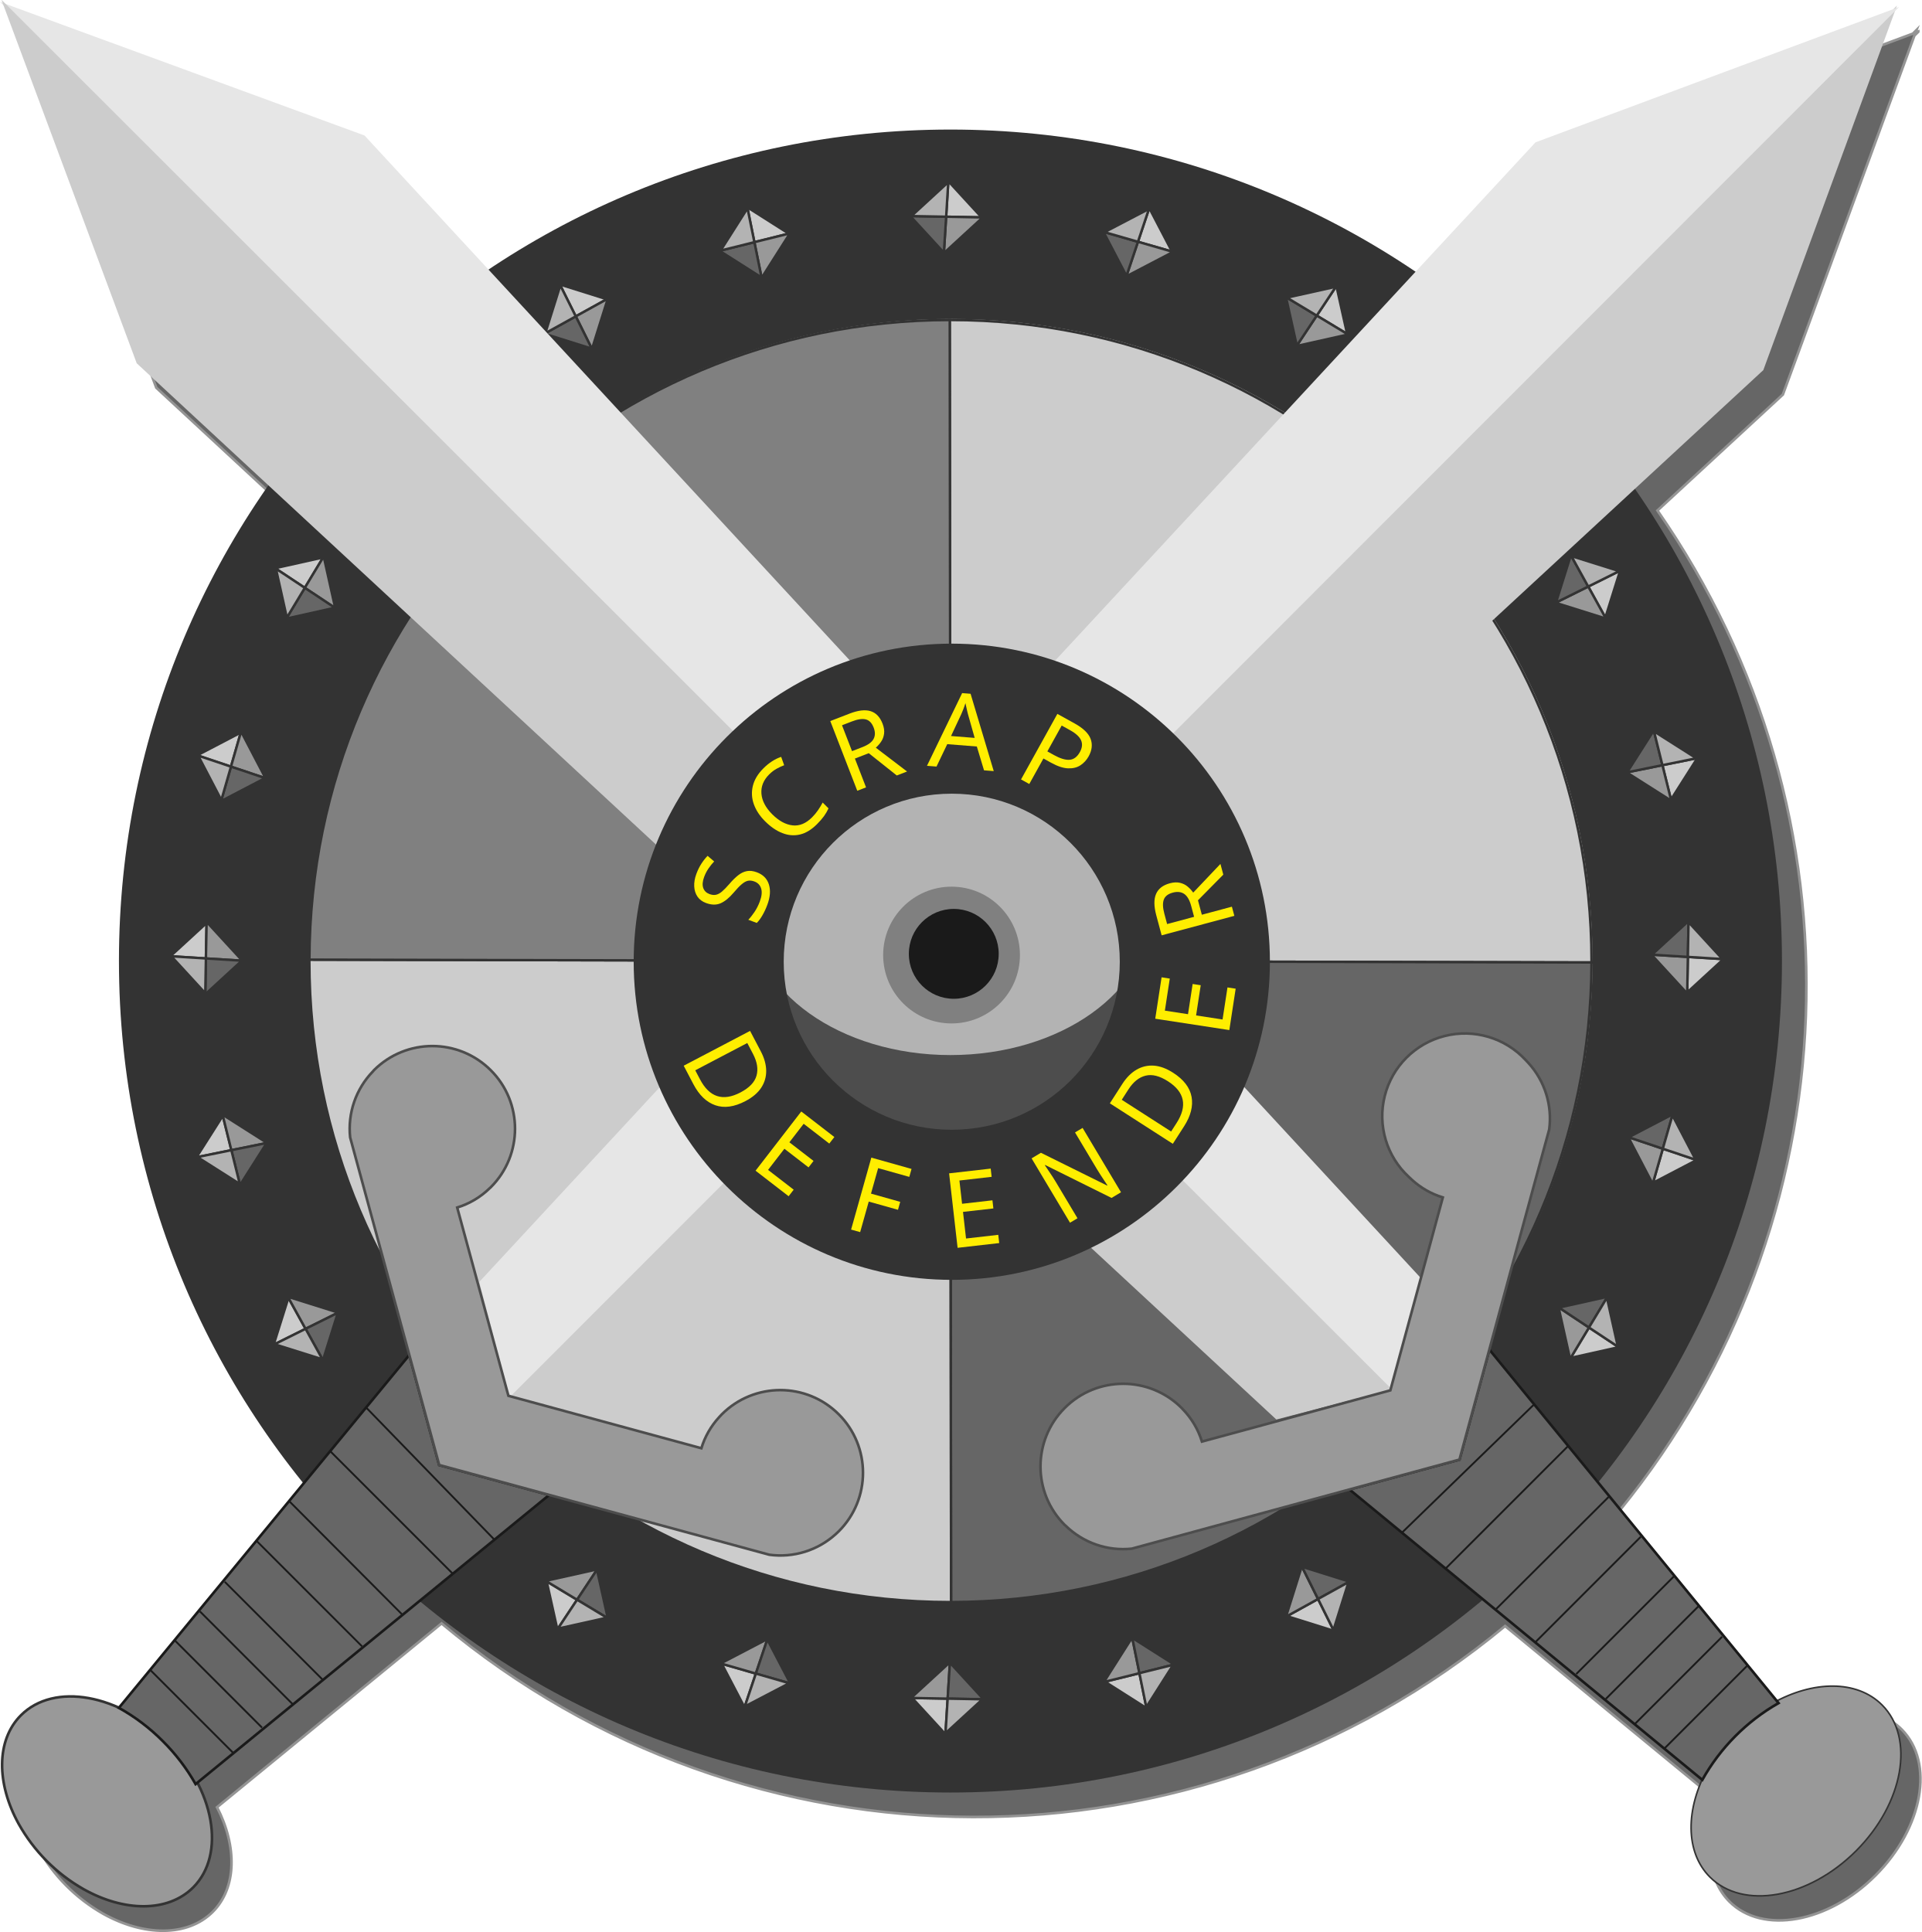
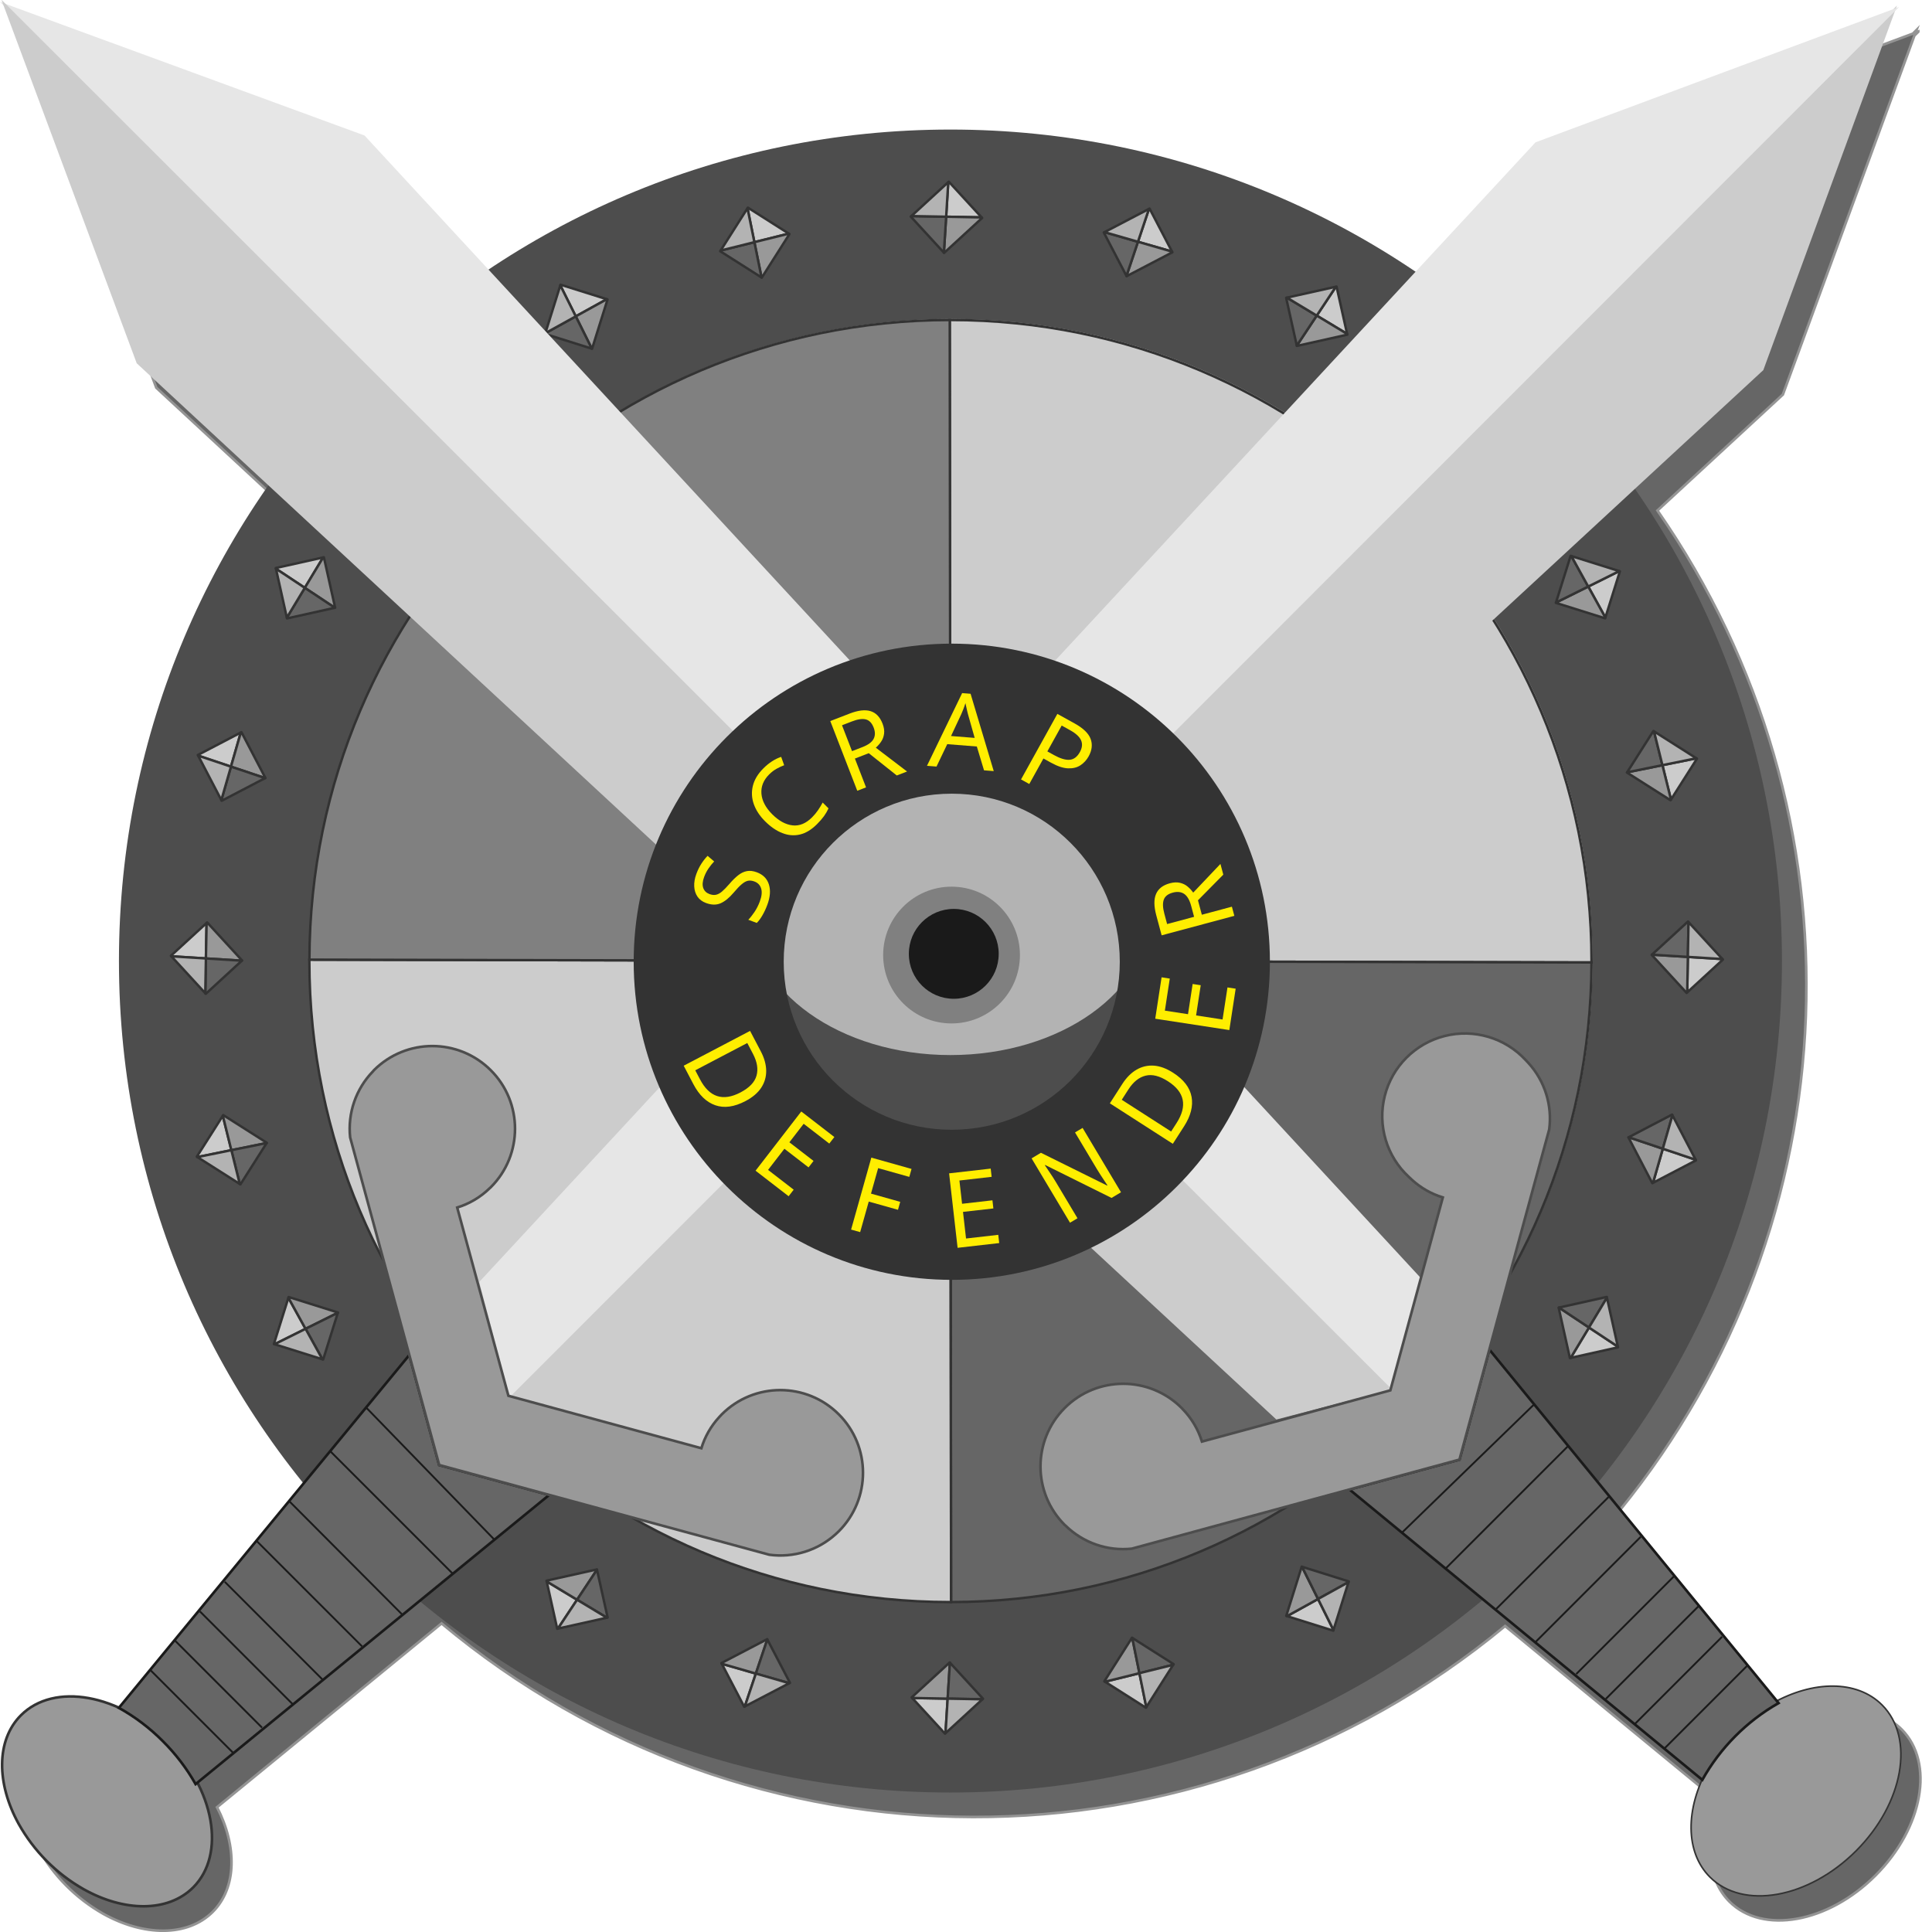
<svg xmlns="http://www.w3.org/2000/svg" viewBox="0 0 786.02 790.22">
  <defs>
    <style>
      .cls-1, .cls-15 {
        stroke: #4d4d4d;
      }

      .cls-1, .cls-11, .cls-13, .cls-14, .cls-15, .cls-16, .cls-17, .cls-4, .cls-5, .cls-6 {
        stroke-miterlimit: 10;
      }

      .cls-1, .cls-13, .cls-15, .cls-16 {
        stroke-width: 1.07px;
      }

      .cls-1 {
        opacity: 0.6;
      }

      .cls-2 {
-         fill: #333;
+         fill: #4d4d4d;
      }

      .cls-3, .cls-7 {
        fill: #ccc;
      }

      .cls-4 {
        fill: none;
      }

      .cls-10, .cls-11, .cls-16, .cls-4, .cls-5, .cls-6, .cls-7, .cls-8, .cls-9 {
        stroke: #333;
      }

      .cls-13, .cls-14, .cls-5, .cls-9 {
        fill: #666;
      }

-       .cls-20, .cls-6 {
+       .cls-19, .cls-6 {
        fill: gray;
      }

      .cls-10, .cls-7, .cls-8, .cls-9 {
        stroke-linecap: round;
        stroke-linejoin: round;
      }

      .cls-11, .cls-15, .cls-16, .cls-8 {
        fill: #999;
      }

-       .cls-10, .cls-19 {
+       .cls-10, .cls-18 {
        fill: #b3b3b3;
      }

      .cls-11 {
        stroke-width: 0.65px;
      }

      .cls-12, .cls-17 {
        fill: #e6e6e6;
      }

      .cls-13, .cls-14, .cls-17 {
        stroke: #1a1a1a;
      }

      .cls-14, .cls-17 {
        stroke-width: 0.76px;
      }

-       .cls-18 {
-         fill: #4d4d4d;
+       .cls-20 {
+         fill: #1a1a1a;
      }

      .cls-21 {
-         fill: #1a1a1a;
+         fill: #333;
      }

      .cls-22 {
        font-size: 42.93px;
        fill: #fe0;
        font-family: ReggaeOne-Regular, Reggae One;
      }
    </style>
  </defs>
  <g id="Layer_3" data-name="Layer 3">
    <g>
      <path class="cls-1" d="M777.77,707.35c-9.95-10-27-10-43.06-1.65l-72.09-88.09a340.11,340.11,0,0,0,15.28-408.8l51.31-47.43L783,14.57,784.59,13l0-.11-1.14.43.38-1-1.43,1.43L636,68.21l-48.29,52.11a340.22,340.22,0,0,0-379.19.77L157.09,65.42,10.29,11.6,8.72,10l-.1,0L9,11.14l-1-.38,1.43,1.43,54.5,146.39L119,209.64a340.1,340.1,0,0,0,14.17,405.89l-76.52,93c-15.16-6.88-30.76-6.25-40.1,3.09-10.23,10.23-10,28-.91,44.44a70.19,70.19,0,0,0,26.47,26.65C58.68,792,76.64,792.3,87,782c9.89-9.9,10-26.83,1.77-42.82L180.6,664a340.08,340.08,0,0,0,435,1.07l88.54,72.88c-6.75,15.07-6.06,30.54,3.21,39.82,13.55,13.55,40.3,8.77,59.74-10.68S791.32,720.9,777.77,707.35Z" />
      <circle class="cls-2" cx="388.74" cy="393.08" r="340.09" />
      <circle class="cls-3" cx="388.97" cy="392.85" r="262.39" />
    </g>
    <g>
      <path class="cls-4" d="M650.94,393.08v.58l-262.2-.57-.29-262.2h.29C533.55,130.89,650.94,248.28,650.94,393.08Z" />
      <path class="cls-5" d="M650.94,393.66C650.63,538.11,533.51,655.13,389,655.28l-.28-262.19Z" />
      <path class="cls-4" d="M389,655.28h-.28c-144.8,0-262.19-117.39-262.19-262.2v-.57l262.19.58Z" />
      <path class="cls-6" d="M388.74,393.09l-262.19-.58c.31-144.44,117.42-261.46,261.9-261.62Z" />
    </g>
    <g>
      <g>
        <polygon class="cls-7" points="388.06 74.3 401.49 88.92 386.98 88.64 387.85 74.5 388.06 74.3" />
        <polygon class="cls-8" points="401.49 88.92 401.7 89.15 386.14 103.44 386.06 103.35 386.98 88.64 401.49 88.92" />
        <polygon class="cls-9" points="386.98 88.64 386.06 103.35 372.51 88.59 372.74 88.38 386.98 88.64" />
        <polygon class="cls-10" points="387.85 74.5 386.98 88.64 372.74 88.38 387.85 74.5" />
      </g>
      <g>
        <polygon class="cls-7" points="470.19 85.32 479.37 102.91 465.43 98.89 469.93 85.45 470.19 85.32" />
        <polygon class="cls-8" points="479.37 102.91 479.52 103.19 460.79 112.97 460.73 112.86 465.43 98.89 479.37 102.91" />
        <polygon class="cls-9" points="465.43 98.89 460.73 112.86 451.46 95.1 451.74 94.95 465.43 98.89" />
        <polygon class="cls-10" points="469.93 85.45 465.43 98.89 451.74 94.95 469.93 85.45" />
      </g>
      <g>
        <polygon class="cls-7" points="546.66 117.22 550.98 136.58 538.55 129.09 546.38 117.28 546.66 117.22" />
        <polygon class="cls-8" points="550.98 136.58 551.05 136.89 530.43 141.49 530.4 141.37 538.55 129.09 550.98 136.58" />
        <polygon class="cls-9" points="538.55 129.09 530.4 141.37 526.04 121.81 526.35 121.74 538.55 129.09" />
        <polygon class="cls-10" points="546.38 117.28 538.55 129.09 526.35 121.74 546.38 117.28" />
      </g>
      <g>
        <polygon class="cls-7" points="612.27 167.82 611.43 187.64 601.37 177.19 611.99 167.81 612.27 167.82" />
        <polygon class="cls-8" points="611.43 187.64 611.42 187.96 590.31 187.06 590.32 186.94 601.37 177.19 611.43 187.64" />
        <polygon class="cls-9" points="601.37 177.19 590.32 186.94 591.17 166.92 591.49 166.93 601.37 177.19" />
        <polygon class="cls-10" points="611.99 167.81 601.37 177.19 591.49 166.93 611.99 167.81" />
      </g>
      <g>
        <polygon class="cls-7" points="662.55 233.68 656.61 252.61 649.59 239.91 662.28 233.59 662.55 233.68" />
        <polygon class="cls-8" points="656.61 252.61 656.51 252.91 636.36 246.58 636.4 246.46 649.59 239.91 656.61 252.61" />
        <polygon class="cls-9" points="649.59 239.91 636.4 246.46 642.4 227.35 642.7 227.44 649.59 239.91" />
        <polygon class="cls-10" points="662.28 233.59 649.59 239.91 642.7 227.44 662.28 233.59" />
      </g>
      <g>
        <polygon class="cls-7" points="694.08 310.31 683.44 327.05 679.94 312.97 693.83 310.15 694.08 310.31" />
        <polygon class="cls-8" points="683.44 327.05 683.26 327.32 665.43 315.99 665.5 315.89 679.94 312.97 683.44 327.05" />
        <polygon class="cls-9" points="679.94 312.97 665.5 315.89 676.25 298.98 676.51 299.15 679.94 312.97" />
        <polygon class="cls-10" points="693.83 310.15 679.94 312.97 676.51 299.15 693.83 310.15" />
      </g>
      <g>
        <polygon class="cls-7" points="704.69 392.48 690.08 405.9 690.35 391.39 704.49 392.27 704.69 392.48" />
        <polygon class="cls-8" points="690.08 405.9 689.84 406.12 675.55 390.56 675.64 390.48 690.35 391.39 690.08 405.9" />
        <polygon class="cls-9" points="690.35 391.39 675.64 390.48 690.4 376.92 690.62 377.16 690.35 391.39" />
        <polygon class="cls-10" points="704.49 392.27 690.35 391.39 690.62 377.16 704.49 392.27" />
      </g>
      <g>
        <polygon class="cls-7" points="693.67 474.61 676.09 483.79 680.1 469.84 693.54 474.35 693.67 474.61" />
        <polygon class="cls-8" points="676.09 483.79 675.8 483.94 666.03 465.21 666.14 465.15 680.1 469.84 676.09 483.79" />
        <polygon class="cls-9" points="680.1 469.84 666.14 465.15 683.9 455.88 684.04 456.16 680.1 469.84" />
        <polygon class="cls-10" points="693.54 474.35 680.1 469.84 684.04 456.16 693.54 474.35" />
      </g>
      <g>
        <polygon class="cls-7" points="661.78 551.08 642.41 555.4 649.9 542.97 661.71 550.8 661.78 551.08" />
        <polygon class="cls-8" points="642.41 555.4 642.1 555.47 637.5 534.85 637.63 534.82 649.9 542.97 642.41 555.4" />
        <polygon class="cls-9" points="649.9 542.97 637.63 534.82 657.18 530.46 657.25 530.77 649.9 542.97" />
        <polygon class="cls-10" points="661.71 550.8 649.9 542.97 657.25 530.77 661.71 550.8" />
      </g>
      <g>
        <polygon class="cls-7" points="611.17 616.69 591.35 615.85 601.8 605.78 611.19 616.4 611.17 616.69" />
        <polygon class="cls-8" points="591.35 615.85 591.03 615.84 591.93 594.73 592.05 594.74 601.8 605.78 591.35 615.85" />
        <polygon class="cls-9" points="601.8 605.78 592.05 594.74 612.07 595.59 612.06 595.9 601.8 605.78" />
        <polygon class="cls-10" points="611.19 616.4 601.8 605.78 612.06 595.9 611.19 616.4" />
      </g>
      <g>
        <polygon class="cls-7" points="545.32 666.97 526.39 661.03 539.09 654.01 545.4 666.7 545.32 666.97" />
        <polygon class="cls-8" points="526.39 661.03 526.08 660.93 532.41 640.78 532.53 640.82 539.09 654.01 526.39 661.03" />
        <polygon class="cls-9" points="539.09 654.01 532.53 640.82 551.64 646.82 551.55 647.12 539.09 654.01" />
        <polygon class="cls-10" points="545.4 666.7 539.09 654.01 551.55 647.12 545.4 666.7" />
      </g>
      <g>
        <polygon class="cls-7" points="468.69 698.49 451.94 687.85 466.03 684.36 468.84 698.25 468.69 698.49" />
        <polygon class="cls-8" points="451.94 687.85 451.67 687.68 463 669.85 463.11 669.92 466.03 684.36 451.94 687.85" />
        <polygon class="cls-9" points="466.03 684.36 463.11 669.92 480.02 680.66 479.85 680.93 466.03 684.36" />
        <polygon class="cls-10" points="468.84 698.25 466.03 684.36 479.85 680.93 468.84 698.25" />
      </g>
      <g>
        <polygon class="cls-7" points="386.51 709.11 373.09 694.5 387.6 694.77 386.72 708.91 386.51 709.11" />
        <polygon class="cls-8" points="373.09 694.5 372.87 694.26 388.43 679.97 388.52 680.06 387.6 694.77 373.09 694.5" />
        <polygon class="cls-9" points="387.6 694.77 388.52 680.06 402.07 694.82 401.83 695.03 387.6 694.77" />
        <polygon class="cls-10" points="386.72 708.91 387.6 694.77 401.83 695.03 386.72 708.91" />
      </g>
      <g>
        <polygon class="cls-7" points="304.39 698.09 295.2 680.5 309.15 684.52 304.64 697.96 304.39 698.09" />
        <polygon class="cls-8" points="295.2 680.5 295.06 680.22 313.79 670.44 313.84 670.55 309.15 684.52 295.2 680.5" />
        <polygon class="cls-9" points="309.15 684.52 313.84 670.55 323.11 688.32 322.83 688.46 309.15 684.52" />
        <polygon class="cls-10" points="304.64 697.96 309.15 684.52 322.83 688.46 304.64 697.96" />
      </g>
      <g>
        <polygon class="cls-7" points="227.91 666.2 223.6 646.83 236.03 654.32 228.2 666.13 227.91 666.2" />
        <polygon class="cls-8" points="223.6 646.83 223.53 646.52 244.15 641.92 244.17 642.04 236.03 654.32 223.6 646.83" />
        <polygon class="cls-9" points="236.03 654.32 244.17 642.04 248.53 661.6 248.22 661.67 236.03 654.32" />
        <polygon class="cls-10" points="228.2 666.13 236.03 654.32 248.22 661.67 228.2 666.13" />
      </g>
      <g>
        <polygon class="cls-7" points="162.3 615.59 163.14 595.77 173.21 606.22 162.59 615.61 162.3 615.59" />
        <polygon class="cls-8" points="163.14 595.77 163.16 595.45 184.26 596.35 184.26 596.47 173.21 606.22 163.14 595.77" />
        <polygon class="cls-9" points="173.21 606.22 184.26 596.47 183.41 616.49 183.09 616.48 173.21 606.22" />
        <polygon class="cls-10" points="162.59 615.61 173.21 606.22 183.09 616.48 162.59 615.61" />
      </g>
      <g>
        <polygon class="cls-7" points="112.02 549.73 117.96 530.8 124.98 543.51 112.3 549.82 112.02 549.73" />
        <polygon class="cls-8" points="117.96 530.8 118.06 530.5 138.22 536.83 138.18 536.95 124.98 543.51 117.96 530.8" />
        <polygon class="cls-9" points="124.98 543.51 138.18 536.95 132.18 556.06 131.87 555.97 124.98 543.51" />
        <polygon class="cls-10" points="112.3 549.82 124.98 543.51 131.87 555.97 112.3 549.82" />
      </g>
      <g>
        <polygon class="cls-7" points="80.5 473.1 91.14 456.36 94.63 470.44 80.74 473.26 80.5 473.1" />
        <polygon class="cls-8" points="91.14 456.36 91.31 456.09 109.14 467.42 109.08 467.52 94.63 470.44 91.14 456.36" />
        <polygon class="cls-9" points="94.63 470.44 109.08 467.52 98.33 484.44 98.06 484.26 94.63 470.44" />
        <polygon class="cls-10" points="80.74 473.26 94.63 470.44 98.06 484.26 80.74 473.26" />
      </g>
      <g>
        <polygon class="cls-7" points="69.89 390.93 84.5 377.51 84.22 392.02 70.08 391.14 69.89 390.93" />
        <polygon class="cls-8" points="84.5 377.51 84.73 377.29 99.02 392.85 98.93 392.93 84.22 392.02 84.5 377.51" />
        <polygon class="cls-9" points="84.22 392.02 98.93 392.93 84.17 406.49 83.96 406.25 84.22 392.02" />
        <polygon class="cls-10" points="70.08 391.14 84.22 392.02 83.96 406.25 70.08 391.14" />
      </g>
      <g>
        <polygon class="cls-7" points="80.9 308.81 98.49 299.62 94.47 313.57 81.04 309.06 80.9 308.81" />
        <polygon class="cls-8" points="98.49 299.62 98.77 299.48 108.55 318.2 108.44 318.26 94.47 313.57 98.49 299.62" />
        <polygon class="cls-9" points="94.47 313.57 108.44 318.26 90.68 327.53 90.53 327.25 94.47 313.57" />
        <polygon class="cls-10" points="81.04 309.06 94.47 313.57 90.53 327.25 81.04 309.06" />
      </g>
      <g>
        <polygon class="cls-7" points="112.8 232.33 132.16 228.01 124.67 240.44 112.86 232.61 112.8 232.33" />
        <polygon class="cls-8" points="132.16 228.01 132.47 227.94 137.07 248.56 136.95 248.59 124.67 240.44 132.16 228.01" />
        <polygon class="cls-9" points="124.67 240.44 136.95 248.59 117.39 252.95 117.32 252.64 124.67 240.44" />
        <polygon class="cls-10" points="112.86 232.61 124.67 240.44 117.32 252.64 112.86 232.61" />
      </g>
      <g>
        <polygon class="cls-7" points="163.4 166.72 183.22 167.56 172.77 177.63 163.39 167.01 163.4 166.72" />
        <polygon class="cls-8" points="183.22 167.56 183.54 167.57 182.64 188.68 182.52 188.68 172.77 177.63 183.22 167.56" />
        <polygon class="cls-9" points="172.77 177.63 182.52 188.68 162.5 187.82 162.52 187.51 172.77 177.63" />
        <polygon class="cls-10" points="163.39 167.01 172.77 177.63 162.52 187.51 163.39 167.01" />
      </g>
      <g>
        <polygon class="cls-7" points="229.26 116.44 248.19 122.38 235.49 129.4 229.17 116.72 229.26 116.44" />
        <polygon class="cls-8" points="248.19 122.38 248.49 122.48 242.16 142.63 242.05 142.6 235.49 129.4 248.19 122.38" />
        <polygon class="cls-9" points="235.49 129.4 242.05 142.6 222.93 136.59 223.03 136.29 235.49 129.4" />
        <polygon class="cls-10" points="229.17 116.72 235.49 129.4 223.03 136.29 229.17 116.72" />
      </g>
      <g>
        <polygon class="cls-7" points="305.89 84.92 322.63 95.56 308.55 99.05 305.73 85.16 305.89 84.92" />
        <polygon class="cls-8" points="322.63 95.56 322.9 95.73 311.57 113.56 311.47 113.49 308.55 99.05 322.63 95.56" />
        <polygon class="cls-9" points="308.55 99.05 311.47 113.49 294.56 102.75 294.73 102.48 308.55 99.05" />
        <polygon class="cls-10" points="305.73 85.16 308.55 99.05 294.73 102.48 305.73 85.16" />
      </g>
    </g>
    <g id="Layer_1" data-name="Layer 1">
      <g>
        <path class="cls-11" d="M699.37,767.75c-10.23-10.23-10-28-.9-44.44a70.07,70.07,0,0,1,26.46-26.65c16.56-9.31,34.52-9.63,44.84.69,13.55,13.55,8.77,40.29-10.66,59.72S712.92,781.3,699.37,767.75Z" />
        <polygon class="cls-12" points="0 0.76 149.09 55.42 581.1 522.72 570.33 561.39 568.32 568.76 0 0.76" />
        <polygon class="cls-3" points="55.92 148.59 0.62 0 0.72 0.04 569.05 568.03 568.97 568.32 561.32 570.4 522.03 580.6 55.92 148.59" />
        <g>
          <path class="cls-13" d="M551.94,609.22l45-12.22,12.22-45L727.44,696.59A82.58,82.58,0,0,0,696.25,728Z" />
          <g>
            <line class="cls-14" x1="627.6" y1="574.28" x2="573.39" y2="626.9" />
            <line class="cls-14" x1="641.18" y1="591.65" x2="591.18" y2="641.65" />
            <line class="cls-14" x1="657.93" y1="612.28" x2="611.88" y2="658.17" />
            <line class="cls-14" x1="671.08" y1="628.57" x2="627.88" y2="671.77" />
            <line class="cls-14" x1="684.91" y1="644.49" x2="644.7" y2="684.7" />
            <line class="cls-14" x1="694.77" y1="656.9" x2="656.8" y2="694.87" />
            <line class="cls-14" x1="704.34" y1="669.46" x2="668.54" y2="705.26" />
            <line class="cls-14" x1="714.81" y1="681.12" x2="680.8" y2="715.12" />
          </g>
        </g>
        <path class="cls-15" d="M435.47,623.72a33.82,33.82,0,1,1,47.83-47.83,3.79,3.79,0,0,1,.38.42,33,33,0,0,1,7.93,13.32l23-6.24L561,570.77l7.66-2.09,2.08-7.65,12.62-46.37,6.76-24.89a33.1,33.1,0,0,1-12.64-7.21c-.42-.38-.83-.76-1.23-1.16A33.82,33.82,0,1,1,624,433.57c.4.4.78.81,1.16,1.23A33.71,33.71,0,0,1,633.63,462l-2.38,8.71L621.91,505l-12.76,47-12.22,45-45,12.22-47,12.78-31.43,8.55-10.59,2.88a33.64,33.64,0,0,1-27-9.33A3.79,3.79,0,0,1,435.47,623.72Z" />
      </g>
      <g>
        <path class="cls-16" d="M8.56,701.58c-10.23,10.23-10,28-.91,44.44a70.19,70.19,0,0,0,26.47,26.65C50.68,782,68.64,782.3,79,772c13.55-13.55,8.77-40.29-10.66-59.72S22.11,688,8.56,701.58Z" />
        <polygon class="cls-3" points="775.87 2.29 721.21 151.38 253.91 583.39 207.87 570.61 775.87 2.29" />
        <polygon class="cls-12" points="628.04 58.21 776.63 2.9 776.59 3.01 208.6 571.33 208.31 571.26 196.03 524.32 628.04 58.21" />
        <g>
          <path class="cls-13" d="M167.41,554.22l12.22,45,45,12.23L80,729.73a81.19,81.19,0,0,0-13.38-17.54,80.26,80.26,0,0,0-18-13.65Z" />
          <g>
            <line class="cls-17" x1="202.35" y1="629.89" x2="149.73" y2="575.68" />
            <line class="cls-17" x1="184.98" y1="643.47" x2="134.98" y2="593.47" />
            <line class="cls-17" x1="164.35" y1="660.21" x2="118.46" y2="614.17" />
            <line class="cls-17" x1="148.06" y1="673.37" x2="104.86" y2="630.17" />
            <line class="cls-17" x1="132.14" y1="687.19" x2="91.93" y2="646.98" />
            <line class="cls-17" x1="119.73" y1="697.06" x2="81.76" y2="659.09" />
            <line class="cls-17" x1="107.17" y1="706.63" x2="71.37" y2="670.83" />
            <line class="cls-17" x1="95.51" y1="717.09" x2="61.5" y2="683.08" />
          </g>
        </g>
        <path class="cls-15" d="M152.91,437.76a33.82,33.82,0,1,1,47.83,47.83,3.79,3.79,0,0,1-.42.38A33,33,0,0,1,187,493.9l20.94,77,78.92,21.45a32.93,32.93,0,0,1,7.21-12.63c.38-.42.76-.84,1.16-1.24a33.82,33.82,0,1,1,47.83,47.84c-.4.4-.81.78-1.23,1.16a33.68,33.68,0,0,1-27.19,8.43l-135-36.7-36.43-134a33.64,33.64,0,0,1,9.33-27A3.69,3.69,0,0,1,152.91,437.76Z" />
      </g>
    </g>
  </g>
  <g id="Layer_4" data-name="Layer 4">
    <g>
-       <circle class="cls-18" cx="388.74" cy="393.08" r="123.8" />
-       <ellipse class="cls-19" cx="388.74" cy="373.34" rx="81.61" ry="58.2" />
-       <g>
-         <circle class="cls-20" cx="389.19" cy="390.63" r="27.97" />
-         <circle class="cls-21" cx="390.1" cy="390.14" r="18.38" />
-       </g>
-       <path class="cls-2" d="M389.29,263.26A130.11,130.11,0,1,0,519.4,393.37,130.11,130.11,0,0,0,389.29,263.26Zm0,198.83A68.73,68.73,0,1,1,458,393.37,68.73,68.73,0,0,1,389.29,462.09Z" />
+       <circle class="cls-2" cx="388.74" cy="393.08" r="123.8" />
+       <ellipse class="cls-18" cx="388.74" cy="373.34" rx="81.61" ry="58.2" />
+       <g>
+         <circle class="cls-19" cx="389.19" cy="390.63" r="27.97" />
+         <circle class="cls-20" cx="390.1" cy="390.14" r="18.38" />
+       </g>
+       <path class="cls-21" d="M389.29,263.26A130.11,130.11,0,1,0,519.4,393.37,130.11,130.11,0,0,0,389.29,263.26Zm0,198.83A68.73,68.73,0,1,1,458,393.37,68.73,68.73,0,0,1,389.29,462.09Z" />
      <g>
        <text class="cls-22" transform="matrix(0.35, -0.94, 0.94, 0.35, 309.73, 379.91)">S</text>
        <text class="cls-22" transform="matrix(0.71, -0.71, 0.71, 0.71, 321.97, 348.69)">C</text>
        <text class="cls-22" transform="matrix(0.93, -0.36, 0.36, 0.93, 346.75, 324.94)">R</text>
        <text class="cls-22" transform="translate(379.14 313.23) rotate(4.53)">A</text>
        <text class="cls-22" transform="translate(413.96 316.78) rotate(29)">P</text>
        <text class="cls-22" transform="translate(442.52 334.68) rotate(47.76)"> </text>
        <text class="cls-22" transform="translate(277.7 432.2) rotate(62.32)">D</text>
        <text class="cls-22" transform="matrix(0.79, 0.61, -0.61, 0.79, 305.73, 476.29)">E</text>
        <text class="cls-22" transform="matrix(0.96, 0.27, -0.27, 0.96, 344.1, 501.79)">F</text>
        <text class="cls-22" transform="translate(387.52 510.85) rotate(-6.51)">E</text>
        <text class="cls-22" transform="translate(434.06 502.25) rotate(-30.84)">N</text>
        <text class="cls-22" transform="matrix(0.54, -0.84, 0.84, 0.54, 477.44, 471.34)">D</text>
        <text class="cls-22" transform="translate(502.17 425.44) rotate(-81.28)">E</text>
        <text class="cls-22" transform="matrix(-0.26, -0.97, 0.97, -0.26, 505.94, 378.64)">R</text>
        <text class="cls-22" transform="matrix(-0.55, -0.83, 0.83, -0.55, 490.48, 335.03)"> </text>
      </g>
    </g>
  </g>
</svg>
